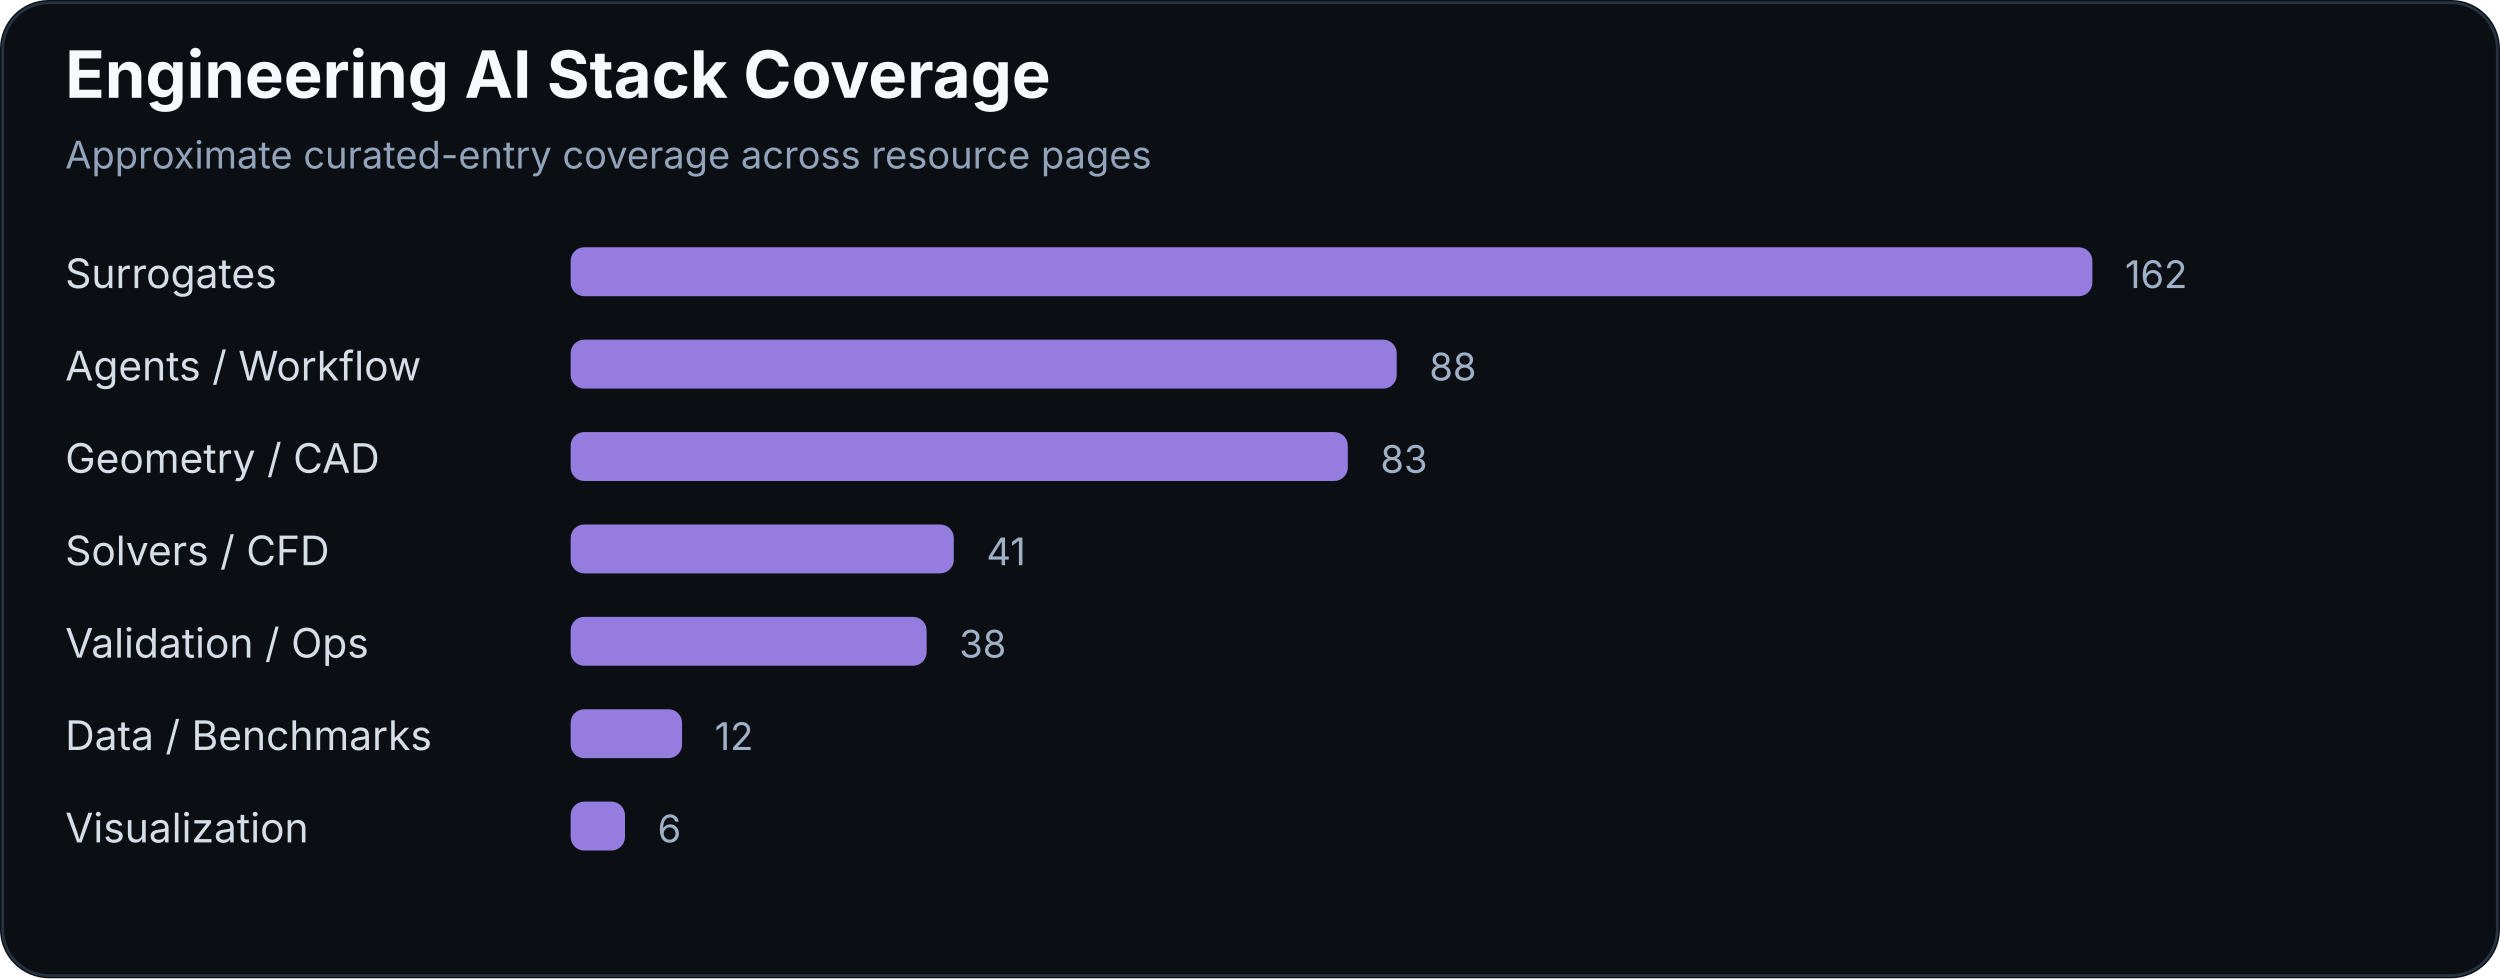
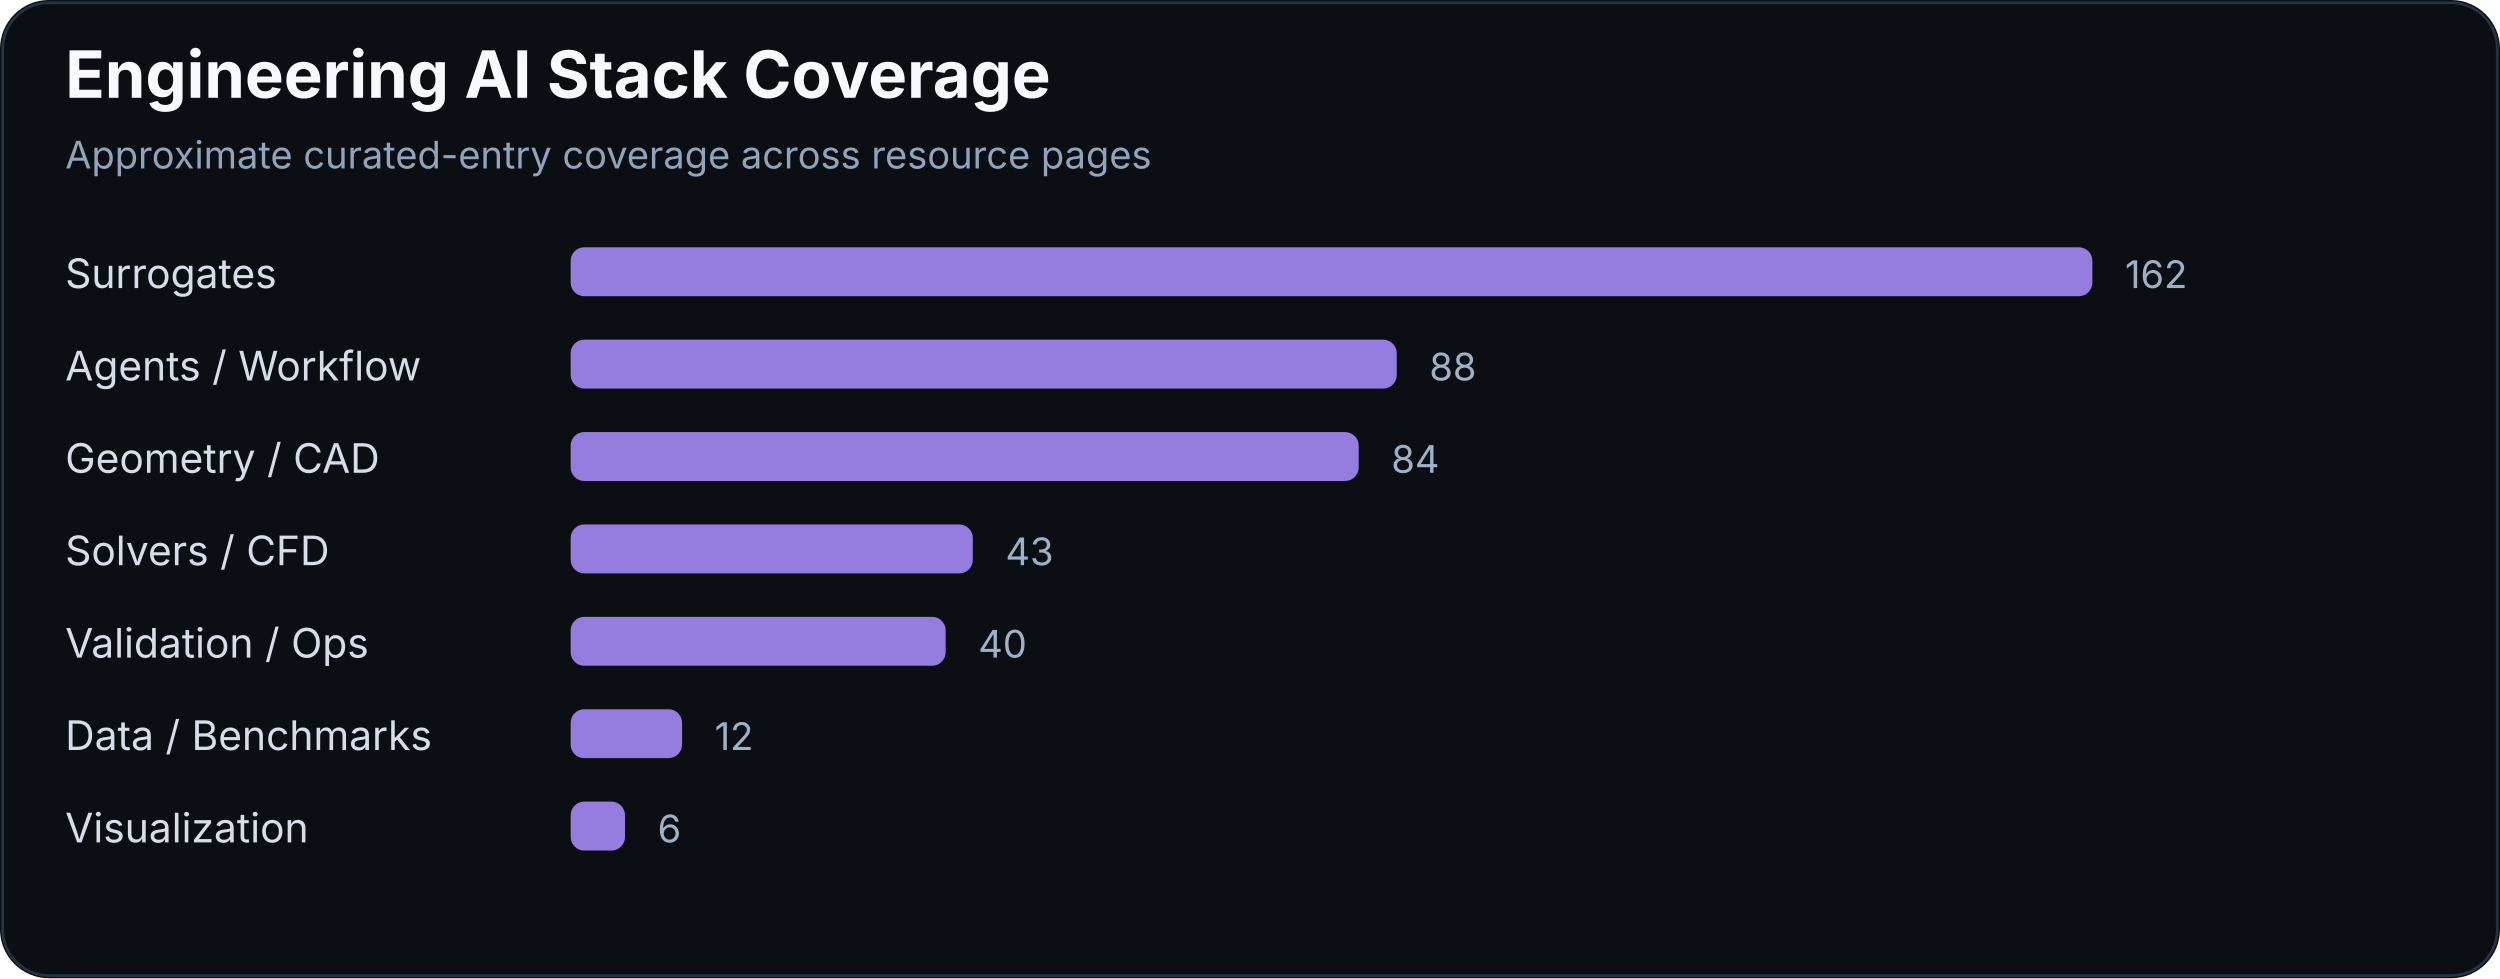
<svg xmlns="http://www.w3.org/2000/svg" width="920" height="360" viewBox="0 0 920 360">
  <rect width="100%" height="100%" rx="18" fill="#0b0f14" />
  <rect x="1" y="1" width="918" height="358" rx="17" fill="none" stroke="#263241" />
  <text x="24" y="36" font-size="24" font-family="Inter, ui-sans-serif, system-ui, -apple-system, Segoe UI, sans-serif" font-weight="700" fill="#f7fafc">Engineering AI Stack Coverage</text>
  <text x="24" y="62" font-size="14" font-family="Inter, ui-sans-serif, system-ui, -apple-system, Segoe UI, sans-serif" fill="#91a4bb">Approximate curated-entry coverage across resource pages</text>
  <g font-family="Inter, ui-sans-serif, system-ui, -apple-system, Segoe UI, sans-serif">
    <text x="24" y="106" font-size="15" fill="#d7dee8">Surrogates</text>
    <rect x="210" y="91" width="560" height="18" rx="5" fill="#a78bfa" opacity="0.88" />
    <text x="782" y="106" font-size="14" fill="#9fb1c7">162</text>
    <text x="24" y="140" font-size="15" fill="#d7dee8">Agents / Workflow</text>
    <rect x="210" y="125" width="304" height="18" rx="5" fill="#a78bfa" opacity="0.88" />
    <text x="526" y="140" font-size="14" fill="#9fb1c7">88</text>
    <text x="24" y="174" font-size="15" fill="#d7dee8">Geometry / CAD</text>
-     <rect x="210" y="159" width="286" height="18" rx="5" fill="#a78bfa" opacity="0.88" />
-     <text x="508" y="174" font-size="14" fill="#9fb1c7">83</text>
+     <rect x="210" y="159" width="290" height="18" rx="5" fill="#a78bfa" opacity="0.88" />
+     <text x="512" y="174" font-size="14" fill="#9fb1c7">84</text>
    <text x="24" y="208" font-size="15" fill="#d7dee8">Solvers / CFD</text>
-     <rect x="210" y="193" width="141" height="18" rx="5" fill="#a78bfa" opacity="0.88" />
-     <text x="363" y="208" font-size="14" fill="#9fb1c7">41</text>
+     <rect x="210" y="193" width="148" height="18" rx="5" fill="#a78bfa" opacity="0.88" />
+     <text x="370" y="208" font-size="14" fill="#9fb1c7">43</text>
    <text x="24" y="242" font-size="15" fill="#d7dee8">Validation / Ops</text>
-     <rect x="210" y="227" width="131" height="18" rx="5" fill="#a78bfa" opacity="0.88" />
-     <text x="353" y="242" font-size="14" fill="#9fb1c7">38</text>
+     <rect x="210" y="227" width="138" height="18" rx="5" fill="#a78bfa" opacity="0.88" />
+     <text x="360" y="242" font-size="14" fill="#9fb1c7">40</text>
    <text x="24" y="276" font-size="15" fill="#d7dee8">Data / Benchmarks</text>
    <rect x="210" y="261" width="41" height="18" rx="5" fill="#a78bfa" opacity="0.88" />
    <text x="263" y="276" font-size="14" fill="#9fb1c7">12</text>
    <text x="24" y="310" font-size="15" fill="#d7dee8">Visualization</text>
    <rect x="210" y="295" width="20" height="18" rx="5" fill="#a78bfa" opacity="0.88" />
    <text x="242" y="310" font-size="14" fill="#9fb1c7">6</text>
  </g>
</svg>
